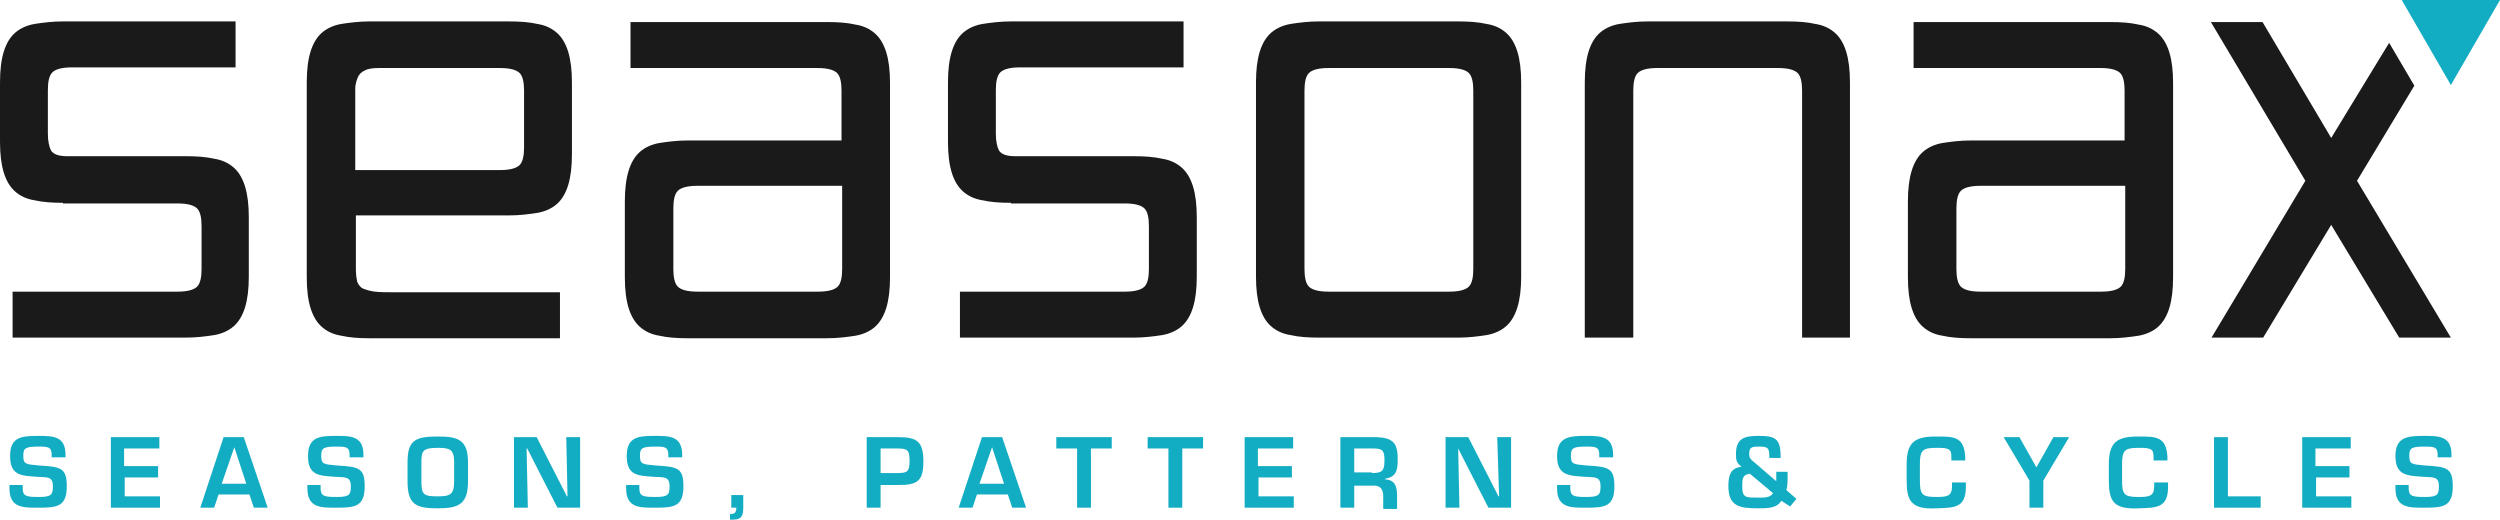
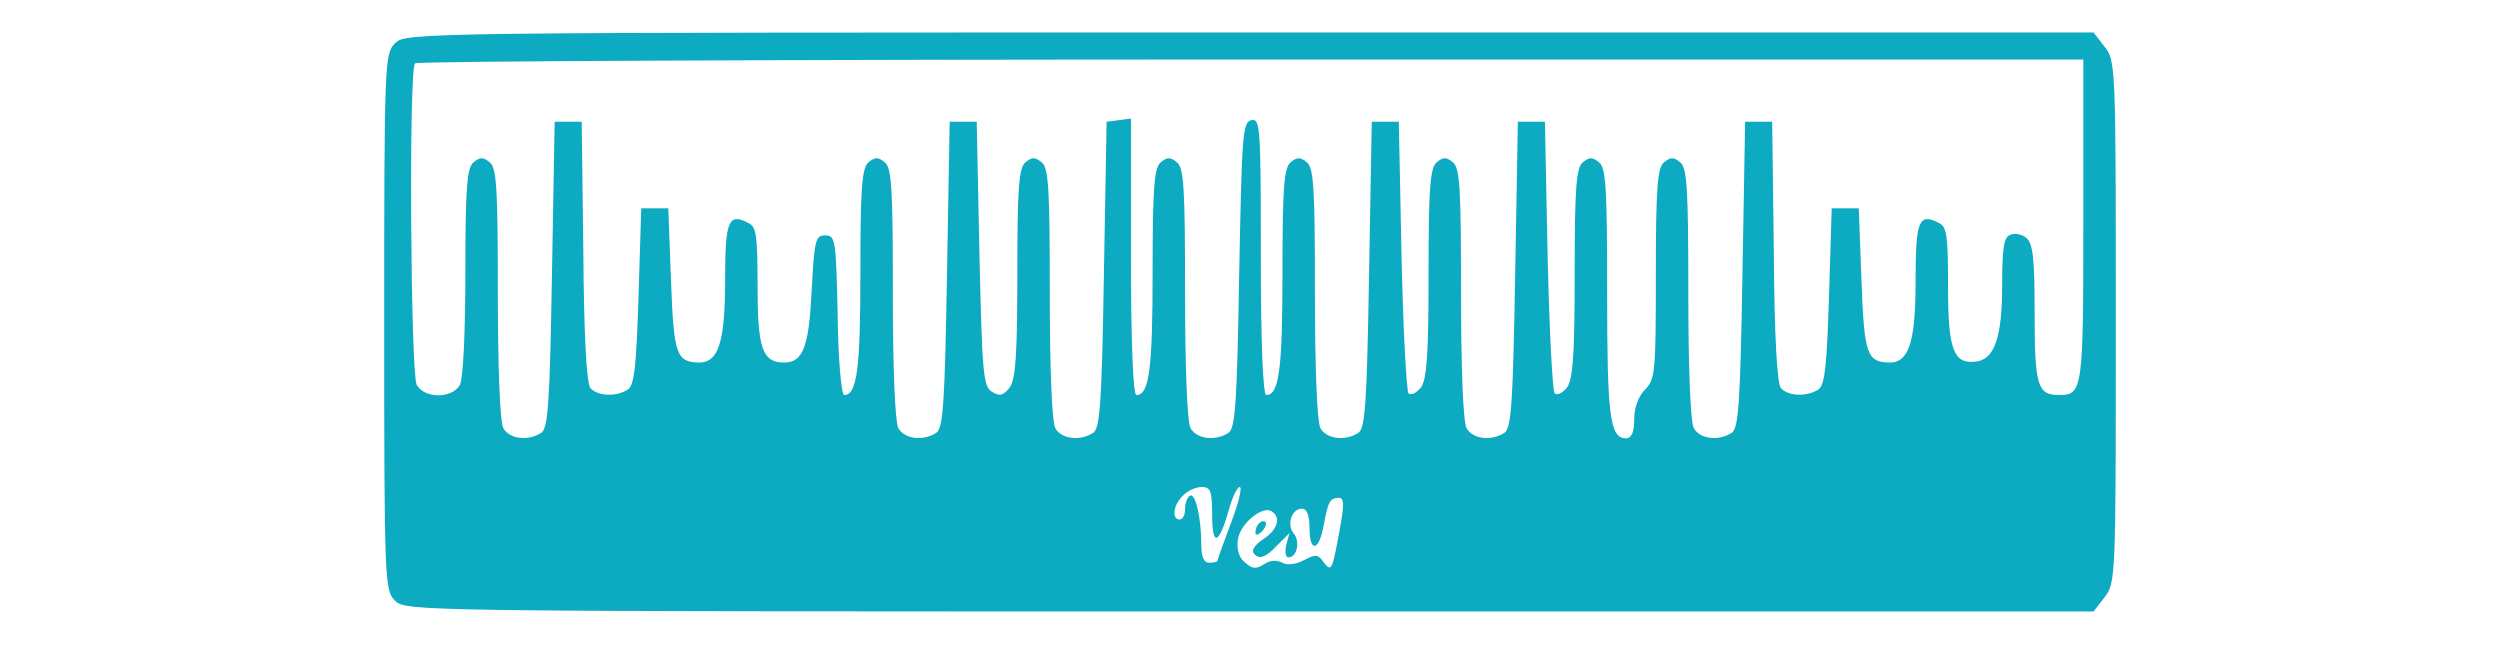
- <svg xmlns="http://www.w3.org/2000/svg" version="1.1" id="Ebene_1" x="0px" y="0px" width="790.67px" height="164.35px" viewBox="84.665 197.825 790.67 164.35" enable-background="new 84.665 197.825 790.67 164.35" xml:space="preserve">
-   <g>
-     <path fill="#1A1A1A" d="M104.586,261.971c-3.387,0-6.375-0.199-8.964-0.797c-2.59-0.398-4.582-1.394-6.176-2.789   s-2.789-3.387-3.585-5.977s-1.195-5.777-1.195-9.761v-18.726c0-3.984,0.398-7.171,1.195-9.761s1.992-4.582,3.585-5.977   s3.785-2.39,6.176-2.789c2.59-0.398,5.578-0.797,8.964-0.797h54.584v14.542h-51.795c-3.188,0-5.18,0.598-6.176,1.594   s-1.394,2.988-1.394,5.578v13.746c0,2.391,0.398,4.184,0.996,5.379c0.797,1.195,2.391,1.792,5.18,1.792h37.452   c3.387,0,6.375,0.199,8.965,0.797c2.589,0.398,4.582,1.395,6.175,2.789s2.789,3.387,3.586,5.977s1.195,5.777,1.195,9.761v18.726   c0,3.984-0.398,7.172-1.195,9.762c-0.797,2.589-1.992,4.581-3.586,5.976s-3.785,2.391-6.175,2.789   c-2.59,0.398-5.578,0.797-8.965,0.797H88.649v-14.542h52.193c3.188,0,5.18-0.598,6.176-1.594s1.395-2.988,1.395-5.578v-13.546   c0-2.59-0.398-4.582-1.395-5.578s-2.988-1.594-6.176-1.594h-36.256V261.971z" />
-     <path fill="#1A1A1A" d="M197.219,282.889c0,1.793,0.199,2.988,0.398,3.984c0.398,0.996,0.996,1.793,1.793,2.191   c0.996,0.398,2.191,0.797,3.785,0.996s3.785,0.199,6.375,0.199h52.193v14.542h-60.162c-3.387,0-6.375-0.199-8.964-0.797   c-2.59-0.398-4.582-1.395-6.176-2.789s-2.789-3.387-3.586-5.976c-0.797-2.59-1.195-5.777-1.195-9.762v-61.557   c0-3.984,0.398-7.171,1.195-9.761s1.992-4.582,3.586-5.977c1.594-1.394,3.785-2.39,6.176-2.789   c2.589-0.398,5.578-0.797,8.964-0.797h44.026c3.386,0,6.375,0.199,8.964,0.797c2.59,0.398,4.582,1.395,6.175,2.789   c1.594,1.395,2.789,3.387,3.586,5.977s1.195,5.777,1.195,9.761v22.71c0,3.984-0.398,7.172-1.195,9.762s-1.992,4.582-3.586,5.976   s-3.785,2.391-6.175,2.789c-2.59,0.398-5.578,0.797-8.964,0.797h-48.409V282.889z M250.409,226.512c0-2.59-0.398-4.582-1.395-5.578   s-2.988-1.594-6.175-1.594H204.59c-1.992,0-3.586,0.199-4.582,0.797c-0.996,0.398-1.793,1.195-2.191,2.191   s-0.797,2.191-0.797,3.387c0,1.395,0,2.789,0,4.582v21.315h45.819c3.188,0,5.179-0.598,6.175-1.594s1.395-2.988,1.395-5.578   V226.512L250.409,226.512z" />
-     <path fill="#1A1A1A" d="M350.812,226.512c0-2.59-0.398-4.582-1.395-5.578s-2.988-1.594-6.176-1.594h-59.166v-14.542h62.154   c3.387,0,6.375,0.199,8.964,0.797c2.59,0.398,4.582,1.395,6.176,2.789c1.594,1.395,2.789,3.387,3.586,5.977   s1.195,5.777,1.195,9.761v61.357c0,3.984-0.398,7.172-1.195,9.762c-0.797,2.589-1.992,4.581-3.586,5.976s-3.785,2.391-6.176,2.789   c-2.589,0.398-5.578,0.797-8.964,0.797h-44.026c-3.386,0-6.375-0.199-8.964-0.797c-2.59-0.398-4.582-1.395-6.176-2.789   c-1.593-1.395-2.789-3.387-3.585-5.976c-0.797-2.59-1.195-5.777-1.195-9.762v-23.906c0-3.984,0.398-7.171,1.195-9.761   s1.992-4.582,3.585-5.976c1.594-1.395,3.785-2.391,6.176-2.789c2.59-0.398,5.578-0.797,8.964-0.797h48.608V226.512L350.812,226.512   z M297.622,282.889c0,2.59,0.398,4.582,1.395,5.578c0.996,0.996,2.988,1.594,6.175,1.594h38.249c3.188,0,5.18-0.598,6.176-1.594   s1.395-2.988,1.395-5.578v-26.296h-45.819c-3.188,0-5.18,0.598-6.175,1.594c-0.996,0.996-1.395,2.988-1.395,5.578V282.889z" />
-     <path fill="#1A1A1A" d="M404.399,261.971c-3.387,0-6.375-0.199-8.965-0.797c-2.59-0.398-4.582-1.394-6.175-2.789   s-2.789-3.387-3.586-5.977s-1.195-5.777-1.195-9.761v-18.726c0-3.984,0.398-7.171,1.195-9.761s1.992-4.582,3.586-5.977   s3.785-2.39,6.175-2.789c2.59-0.398,5.578-0.797,8.965-0.797h54.584v14.542h-51.795c-3.187,0-5.179,0.598-6.175,1.594   s-1.395,2.988-1.395,5.578v13.746c0,2.391,0.398,4.184,0.996,5.379c0.797,1.195,2.391,1.792,5.18,1.792h37.451   c3.387,0,6.375,0.199,8.965,0.797c2.59,0.398,4.582,1.395,6.176,2.789s2.789,3.387,3.586,5.977s1.195,5.777,1.195,9.761v18.726   c0,3.984-0.398,7.172-1.195,9.762c-0.797,2.589-1.992,4.581-3.586,5.976s-3.785,2.391-6.176,2.789   c-2.59,0.398-5.578,0.797-8.965,0.797h-54.982v-14.542h52.193c3.188,0,5.18-0.598,6.176-1.594s1.395-2.988,1.395-5.578v-13.546   c0-2.59-0.398-4.582-1.395-5.578s-2.988-1.594-6.176-1.594h-36.057V261.971z" />
-     <path fill="#1A1A1A" d="M565.761,285.279c0,3.984-0.398,7.172-1.195,9.762c-0.797,2.589-1.992,4.581-3.586,5.976   s-3.785,2.391-6.176,2.789c-2.59,0.398-5.578,0.797-8.964,0.797h-44.026c-3.387,0-6.375-0.199-8.964-0.797   c-2.59-0.398-4.582-1.395-6.176-2.789s-2.789-3.387-3.586-5.976c-0.797-2.59-1.195-5.777-1.195-9.762v-61.357   c0-3.984,0.398-7.171,1.195-9.761s1.992-4.582,3.586-5.977c1.594-1.394,3.785-2.39,6.176-2.789   c2.589-0.398,5.577-0.797,8.964-0.797h44.026c3.386,0,6.374,0.199,8.964,0.797c2.59,0.398,4.582,1.395,6.176,2.789   c1.594,1.395,2.789,3.387,3.586,5.977s1.195,5.777,1.195,9.761V285.279z M543.051,290.061c3.188,0,5.179-0.598,6.175-1.594   s1.395-2.988,1.395-5.578v-56.377c0-2.59-0.398-4.582-1.395-5.578s-2.987-1.594-6.175-1.594h-38.249   c-3.188,0-5.18,0.598-6.176,1.594s-1.395,2.988-1.395,5.578v56.377c0,2.59,0.398,4.582,1.395,5.578s2.988,1.594,6.176,1.594   H543.051z" />
-     <path fill="#1A1A1A" d="M669.948,304.603h-15.34v-78.091c0-2.59-0.398-4.582-1.395-5.578s-2.987-1.594-6.175-1.594H608.79   c-3.188,0-5.18,0.598-6.176,1.594s-1.395,2.988-1.395,5.578v78.091h-15.339v-80.681c0-3.984,0.398-7.171,1.195-9.761   s1.992-4.582,3.586-5.977c1.594-1.394,3.785-2.39,6.175-2.789c2.59-0.398,5.578-0.797,8.965-0.797h44.025   c3.387,0,6.375,0.199,8.965,0.797c2.59,0.398,4.582,1.395,6.176,2.789c1.594,1.395,2.789,3.387,3.586,5.977   s1.195,5.777,1.195,9.761v80.681H669.948z" />
-     <path fill="#1A1A1A" d="M756.605,226.512c0-2.59-0.398-4.582-1.395-5.578s-2.988-1.594-6.176-1.594h-59.166v-14.542h62.154   c3.387,0,6.375,0.199,8.964,0.797c2.59,0.398,4.582,1.395,6.176,2.789c1.594,1.395,2.789,3.387,3.586,5.977   s1.195,5.777,1.195,9.761v61.357c0,3.984-0.398,7.172-1.195,9.762c-0.797,2.589-1.992,4.581-3.586,5.976s-3.785,2.391-6.176,2.789   c-2.589,0.398-5.577,0.797-8.964,0.797h-44.026c-3.386,0-6.374-0.199-8.964-0.797c-2.59-0.398-4.582-1.395-6.176-2.789   s-2.789-3.387-3.586-5.976c-0.797-2.59-1.195-5.777-1.195-9.762v-23.906c0-3.984,0.398-7.171,1.195-9.761s1.992-4.582,3.586-5.976   c1.594-1.395,3.785-2.391,6.176-2.789c2.59-0.398,5.578-0.797,8.964-0.797h48.608V226.512L756.605,226.512z M703.416,282.889   c0,2.59,0.398,4.582,1.395,5.578s2.988,1.594,6.175,1.594h38.249c3.188,0,5.18-0.598,6.176-1.594s1.395-2.988,1.395-5.578v-26.296   h-45.819c-3.187,0-5.179,0.598-6.175,1.594s-1.395,2.988-1.395,5.578V282.889L703.416,282.889z" />
-     <polygon fill="#1A1A1A" points="848.242,224.918 840.273,211.372 821.946,241.453 800.232,204.798 783.897,204.798    813.779,254.999 784.097,304.603 800.432,304.603 821.946,268.944 843.461,304.603 859.797,304.603 830.114,254.999  " />
-     <polygon fill="#12ACC3" points="875.335,197.825 859.797,224.719 844.258,197.825  " />
-     <g>
-       <path fill="#12ACC3" d="M91.836,351.218v0.996c0,2.59,1.195,2.789,5.18,2.789c3.984,0,4.382-0.797,4.382-3.387    c0-3.188-1.793-2.789-4.98-2.988c-4.781-0.398-8.566-0.199-8.566-6.573c0-6.176,3.785-6.375,9.164-6.375    c4.582,0,8.367,0.199,8.367,5.977v0.797H101v-0.797c0-2.391-0.996-2.59-3.984-2.59c-4.184,0-4.98,0.398-4.98,2.789    c0,2.789,0.598,2.789,4.98,3.188c6.972,0.398,8.765,0.797,8.765,6.573c0,6.375-2.988,6.773-8.765,6.773    c-4.98,0-9.363,0.199-9.363-6.176v-0.996H91.836L91.836,351.218z" />
-       <path fill="#12ACC3" d="M124.109,345.242h10.558v3.585h-10.558v5.977h11.156v3.586h-15.539v-22.312h15.339v3.586H123.91v5.578    H124.109z" />
-       <path fill="#12ACC3" d="M153.791,354.206l-1.394,4.184h-4.383l7.371-22.312h6.375l7.57,22.312h-4.382l-1.395-4.184H153.791z     M158.771,339.266L158.771,339.266l-3.984,11.554h7.77L158.771,339.266z" />
-       <path fill="#12ACC3" d="M186.063,351.218v0.996c0,2.59,1.195,2.789,5.18,2.789c3.984,0,4.382-0.797,4.382-3.387    c0-3.188-1.793-2.789-4.98-2.988c-4.781-0.398-8.566-0.199-8.566-6.573c0-6.176,3.785-6.375,9.164-6.375    c4.582,0,8.367,0.199,8.367,5.977v0.797h-4.383v-0.797c0-2.391-0.996-2.59-3.984-2.59c-4.184,0-4.98,0.398-4.98,2.789    c0,2.789,0.598,2.789,4.98,3.188c6.972,0.398,8.765,0.797,8.765,6.573c0,6.375-2.988,6.773-8.765,6.773    c-4.98,0-9.363,0.199-9.363-6.176v-0.996H186.063L186.063,351.218z" />
-       <path fill="#12ACC3" d="M232.679,344.047v5.976c0,7.172-2.789,8.566-9.562,8.566c-6.972,0-9.562-1.195-9.562-8.566v-5.976    c0-6.973,2.391-8.168,9.562-8.168C229.492,335.879,232.679,336.875,232.679,344.047z M217.938,344.047v5.976    c0,4.383,0.797,4.781,5.179,4.781c3.984,0,5.18-0.598,5.18-4.781v-5.976c0-4.184-1.395-4.582-5.18-4.582    C218.336,339.465,217.938,340.461,217.938,344.047z" />
-       <path fill="#12ACC3" d="M263.756,336.078h4.383v22.312h-7.172l-9.562-18.726h-0.199l0.398,18.726h-4.383v-22.312h7.172    l9.562,18.726h0.199L263.756,336.078z" />
-       <path fill="#12ACC3" d="M286.864,351.218v0.996c0,2.59,1.195,2.789,5.18,2.789s4.383-0.797,4.383-3.387    c0-3.188-1.793-2.789-4.98-2.988c-4.781-0.398-8.566-0.199-8.566-6.573c0-6.176,3.785-6.375,9.164-6.375    c4.582,0,8.367,0.199,8.367,5.977v0.797h-4.383v-0.797c0-2.391-0.996-2.59-3.984-2.59c-4.184,0-4.98,0.398-4.98,2.789    c0,2.789,0.598,2.789,4.98,3.188c6.973,0.398,8.765,0.797,8.765,6.573c0,6.375-2.988,6.773-8.765,6.773    c-4.98,0-9.363,0.199-9.363-6.176v-0.996H286.864L286.864,351.218z" />
-       <path fill="#12ACC3" d="M315.75,360.382c1.195,0,1.793-0.398,1.793-1.992h-1.594v-3.984h3.785v3.586    c0,2.59-0.199,4.184-3.387,4.184h-0.797v-1.793H315.75z" />
-       <path fill="#12ACC3" d="M358.78,336.078h9.96c5.977,0,7.969,1.395,7.969,7.77c0,6.374-2.191,7.37-7.969,7.37h-5.578v7.172h-4.383    V336.078z M368.74,347.433c2.988,0,3.586-0.598,3.586-3.784c0-3.188-0.398-3.984-3.586-3.984h-5.578v7.769H368.74z" />
-       <path fill="#12ACC3" d="M393.642,354.206l-1.394,4.184h-4.383l7.371-22.312h6.375l7.57,22.312h-4.382l-1.395-4.184H393.642z     M398.423,339.266L398.423,339.266l-3.984,11.554h7.77L398.423,339.266z" />
-       <path fill="#12ACC3" d="M429.699,358.39h-4.383v-18.726h-6.574v-3.586h17.531v3.586h-6.574V358.39z" />
-       <path fill="#12ACC3" d="M458.585,358.39h-4.383v-18.726h-6.574v-3.586h17.531v3.586h-6.574V358.39z" />
-       <path fill="#12ACC3" d="M482.689,345.242h10.559v3.585h-10.559v5.977h11.156v3.586h-15.539v-22.312h15.34v3.586H482.49v5.578    H482.689z" />
-       <path fill="#12ACC3" d="M512.97,351.019v7.371h-4.383v-22.312h11.354c4.98,0.199,6.773,1.594,6.773,6.773    c0,3.387-0.199,5.776-3.984,6.374v0.199c2.988,0.199,3.785,1.992,3.785,5.18v4.184h-4.383v-4.184c0-1.793-0.797-3.188-2.789-3.188    h-6.374V351.019z M518.547,347.433c3.188,0,3.984-0.598,3.984-3.983c0-3.188-0.598-3.785-3.585-3.785h-5.977v7.569h5.577V347.433z    " />
-       <path fill="#12ACC3" d="M558.19,336.078h4.383v22.312h-7.172l-9.562-18.726l0,0l0.398,18.726h-4.383v-22.312h7.171l9.562,18.726    h0.199L558.19,336.078z" />
-       <path fill="#12ACC3" d="M581.299,351.218v0.996c0,2.59,1.195,2.789,5.18,2.789s4.383-0.797,4.383-3.387    c0-3.188-1.793-2.789-4.98-2.988c-4.781-0.398-8.766-0.199-8.766-6.573c0-6.176,3.984-6.375,9.363-6.375    c4.582,0,8.367,0.199,8.367,5.977v0.797h-4.383v-0.797c0-2.391-0.996-2.59-3.984-2.59c-4.184,0-4.98,0.398-4.98,2.789    c0,2.789,0.598,2.789,4.98,3.188c6.973,0.398,8.766,0.797,8.766,6.573c0,6.375-2.988,6.773-8.766,6.773    c-4.98,0-9.363,0.199-9.363-6.176v-0.996H581.299L581.299,351.218z" />
-       <path fill="#12ACC3" d="M648.035,356.198c-1.395,2.391-4.383,2.391-7.371,2.391c-5.777,0-9.363-0.598-9.363-6.973    c0-3.387,0.598-5.776,4.184-6.175c-1.594-1.195-1.793-1.992-1.793-3.984c0-4.98,2.59-5.777,7.172-5.777    c5.578,0,6.973,0.996,6.973,6.973h-3.586c0-2.988-0.199-3.586-3.188-3.586c-1.992,0-3.188,0-3.188,2.191    c0,1.395,0.398,1.793,1.395,2.59l7.172,6.175v-2.988h3.586v1.594c0,1.395,0,2.988-0.398,4.184l3.188,2.789l-1.992,2.391    L648.035,356.198z M638.074,347.632c-2.391,0.398-2.391,1.594-2.391,4.184c0,3.586,1.395,3.387,5.18,3.387    c2.191,0,3.586,0,4.582-1.395L638.074,347.632z" />
-       <path fill="#12ACC3" d="M701.822,343.449v-1.195c0-2.59-0.996-2.789-4.781-2.789c-4.383,0-5.18,0.797-5.18,5.18v4.979    c0,4.582,0.598,5.379,5.18,5.379c3.387,0,4.98-0.199,4.98-3.387v-1.195h4.383v1.395c0,6.773-3.785,6.574-9.363,6.773    c-7.969,0.398-9.363-2.391-9.363-8.766v-5.179c0-7.172,2.789-8.766,9.363-8.766c5.578,0,8.766,0,9.164,6.375v1.195H701.822    L701.822,343.449z" />
-       <path fill="#12ACC3" d="M730.907,349.823v8.566h-4.383v-8.566l-8.168-13.745h4.98l5.379,9.562l0,0l5.378-9.562h4.98    L730.907,349.823z" />
-       <path fill="#12ACC3" d="M765.769,343.449v-1.195c0-2.59-0.996-2.789-4.781-2.789c-4.382,0-5.179,0.797-5.179,5.18v4.979    c0,4.582,0.598,5.379,5.179,5.379c3.387,0,4.98-0.199,4.98-3.387v-1.195h4.383v1.395c0,6.773-3.785,6.574-9.363,6.773    c-7.968,0.398-9.362-2.391-9.362-8.766v-5.179c0-7.172,2.789-8.766,9.362-8.766c5.578,0,8.766,0,9.164,6.375v1.195H765.769    L765.769,343.449z" />
-       <path fill="#12ACC3" d="M789.076,354.804h10.559v3.586h-14.741v-22.312h4.382v18.726H789.076z" />
-       <path fill="#12ACC3" d="M817.165,345.242h10.559v3.585h-10.559v5.977h11.156v3.586h-15.538v-22.312h15.339v3.586h-11.156v5.578    H817.165z" />
-       <path fill="#12ACC3" d="M846.449,351.218v0.996c0,2.59,1.195,2.789,5.18,2.789s4.383-0.797,4.383-3.387    c0-3.188-1.793-2.789-4.98-2.988c-4.781-0.398-8.766-0.199-8.766-6.573c0-6.176,3.984-6.375,9.363-6.375    c4.582,0,8.367,0.199,8.367,5.977v0.797h-4.383v-0.797c0-2.391-0.996-2.59-3.984-2.59c-4.184,0-4.98,0.398-4.98,2.789    c0,2.789,0.598,2.789,4.98,3.188c6.973,0.398,8.766,0.797,8.766,6.573c0,6.375-2.988,6.773-8.766,6.773    c-4.98,0-9.363,0.199-9.363-6.176v-0.996H846.449L846.449,351.218z" />
-     </g>
+ <svg xmlns="http://www.w3.org/2000/svg" version="1.0" width="462pt" height="120pt" viewBox="0 0 462 120" preserveAspectRatio="xMidYMid meet">
+   <g transform="translate(0,120) scale(0.1,-0.1)" fill="#0cabc2" stroke="none">
+     <path d="M730 1120 c-19 -19 -20 -33 -20 -515 0 -482 1 -496 20 -515 20 -20 33 -20 1579 -20 l1560 0 20 26 c21 26 21 36 21 509 0 473 0 483 -21 509 l-20 26 -1560 0 c-1546 0 -1559 0 -1579 -20z m3120 -328 c0 -313 -1 -322 -45 -322 -40 0 -45 18 -45 151 0 100 -3 129 -15 139 -8 7 -22 10 -30 6 -12 -4 -15 -24 -15 -93 0 -96 -14 -136 -47 -141 -43 -6 -53 21 -53 138 0 94 -2 111 -17 118 -37 19 -43 5 -43 -107 0 -112 -12 -151 -48 -151 -42 1 -47 14 -52 152 l-5 133 -25 0 -25 0 -5 -163 c-4 -130 -8 -165 -20 -172 -22 -14 -56 -12 -69 3 -7 9 -12 97 -13 253 l-3 239 -25 0 -25 0 -5 -283 c-4 -237 -7 -284 -20 -292 -25 -16 -59 -11 -70 9 -6 12 -10 110 -10 249 0 192 -2 232 -15 242 -12 10 -18 10 -30 0 -12 -10 -15 -46 -15 -206 0 -181 -1 -195 -20 -214 -12 -12 -20 -33 -20 -55 0 -24 -5 -35 -15 -35 -30 0 -35 39 -35 268 0 192 -2 232 -15 242 -12 10 -18 10 -30 0 -12 -10 -15 -46 -15 -204 0 -150 -3 -196 -14 -212 -8 -10 -18 -15 -23 -11 -4 5 -10 120 -13 255 l-5 247 -25 0 -25 0 -5 -283 c-4 -237 -7 -284 -20 -292 -25 -16 -59 -11 -70 9 -6 12 -10 110 -10 249 0 192 -2 232 -15 242 -12 10 -18 10 -30 0 -12 -10 -15 -46 -15 -204 0 -150 -3 -196 -14 -212 -8 -10 -18 -15 -23 -11 -4 5 -10 120 -13 255 l-5 247 -25 0 -25 0 -5 -283 c-4 -237 -7 -284 -20 -292 -25 -16 -59 -11 -70 9 -6 12 -10 110 -10 249 0 192 -2 232 -15 242 -12 10 -18 10 -30 0 -12 -10 -15 -46 -15 -202 0 -180 -6 -228 -30 -228 -6 0 -10 98 -10 256 0 238 -1 255 -17 252 -17 -3 -18 -27 -23 -286 -4 -237 -7 -284 -20 -292 -25 -16 -59 -11 -70 9 -6 12 -10 110 -10 249 0 192 -2 232 -15 242 -12 10 -18 10 -30 0 -12 -10 -15 -46 -15 -202 0 -180 -6 -228 -30 -228 -6 0 -10 98 -10 256 l0 255 -22 -3 -23 -3 -5 -283 c-4 -237 -7 -284 -20 -292 -25 -16 -59 -11 -70 9 -6 12 -10 110 -10 249 0 192 -2 232 -15 242 -12 10 -18 10 -30 0 -12 -10 -15 -46 -15 -204 0 -152 -3 -196 -14 -212 -12 -15 -18 -17 -33 -8 -16 10 -18 34 -23 255 l-5 244 -25 0 -25 0 -5 -283 c-4 -237 -7 -284 -20 -292 -25 -16 -59 -11 -70 9 -6 12 -10 110 -10 249 0 192 -2 232 -15 242 -12 10 -18 10 -30 0 -12 -10 -15 -46 -15 -202 0 -179 -6 -228 -30 -228 -5 0 -11 64 -12 148 -3 139 -4 147 -23 147 -18 0 -20 -8 -25 -101 -5 -105 -16 -134 -51 -134 -40 0 -49 26 -49 140 0 94 -2 111 -17 118 -37 19 -43 5 -43 -107 0 -112 -12 -151 -48 -151 -42 1 -47 14 -52 152 l-5 133 -25 0 -25 0 -5 -163 c-4 -130 -8 -165 -20 -172 -22 -14 -56 -12 -69 3 -7 9 -12 97 -13 253 l-3 239 -25 0 -25 0 -5 -283 c-4 -237 -7 -284 -20 -292 -25 -16 -59 -11 -70 9 -6 12 -10 110 -10 249 0 192 -2 232 -15 242 -12 10 -18 10 -30 0 -12 -10 -15 -46 -15 -202 0 -111 -4 -197 -10 -209 -14 -26 -66 -26 -80 0 -11 22 -15 583 -3 594 3 4 699 7 1545 7 l1538 0 0 -298z m-1610 -543 c0 -59 12 -57 30 6 7 25 16 45 21 45 5 0 -2 -30 -16 -66 -14 -37 -25 -68 -25 -70 0 -2 -7 -4 -15 -4 -10 0 -15 10 -15 34 0 49 -11 96 -21 90 -5 -3 -9 -14 -9 -25 0 -10 -4 -19 -10 -19 -15 0 -12 27 6 44 8 9 24 16 35 16 16 0 19 -7 19 -51z m237 -21 c-15 -83 -16 -86 -31 -67 -10 15 -15 15 -36 4 -15 -8 -31 -10 -40 -5 -9 5 -22 5 -31 -1 -19 -12 -25 -11 -42 5 -9 9 -12 26 -9 41 5 28 45 61 62 50 18 -11 11 -34 -15 -51 -14 -9 -22 -20 -19 -25 9 -14 22 -11 45 14 l22 22 -6 -22 c-3 -13 -1 -23 4 -23 16 0 22 29 10 44 -14 16 -4 46 15 46 9 0 14 -12 14 -35 0 -46 17 -45 26 3 8 45 12 52 28 52 10 0 10 -12 3 -52z" />
+     <path d="M2327 233 c-4 -3 -7 -11 -7 -17 0 -6 5 -5 12 2 6 6 9 14 7 17 -3 3 -9 2 -12 -2z" />
  </g>
</svg>
